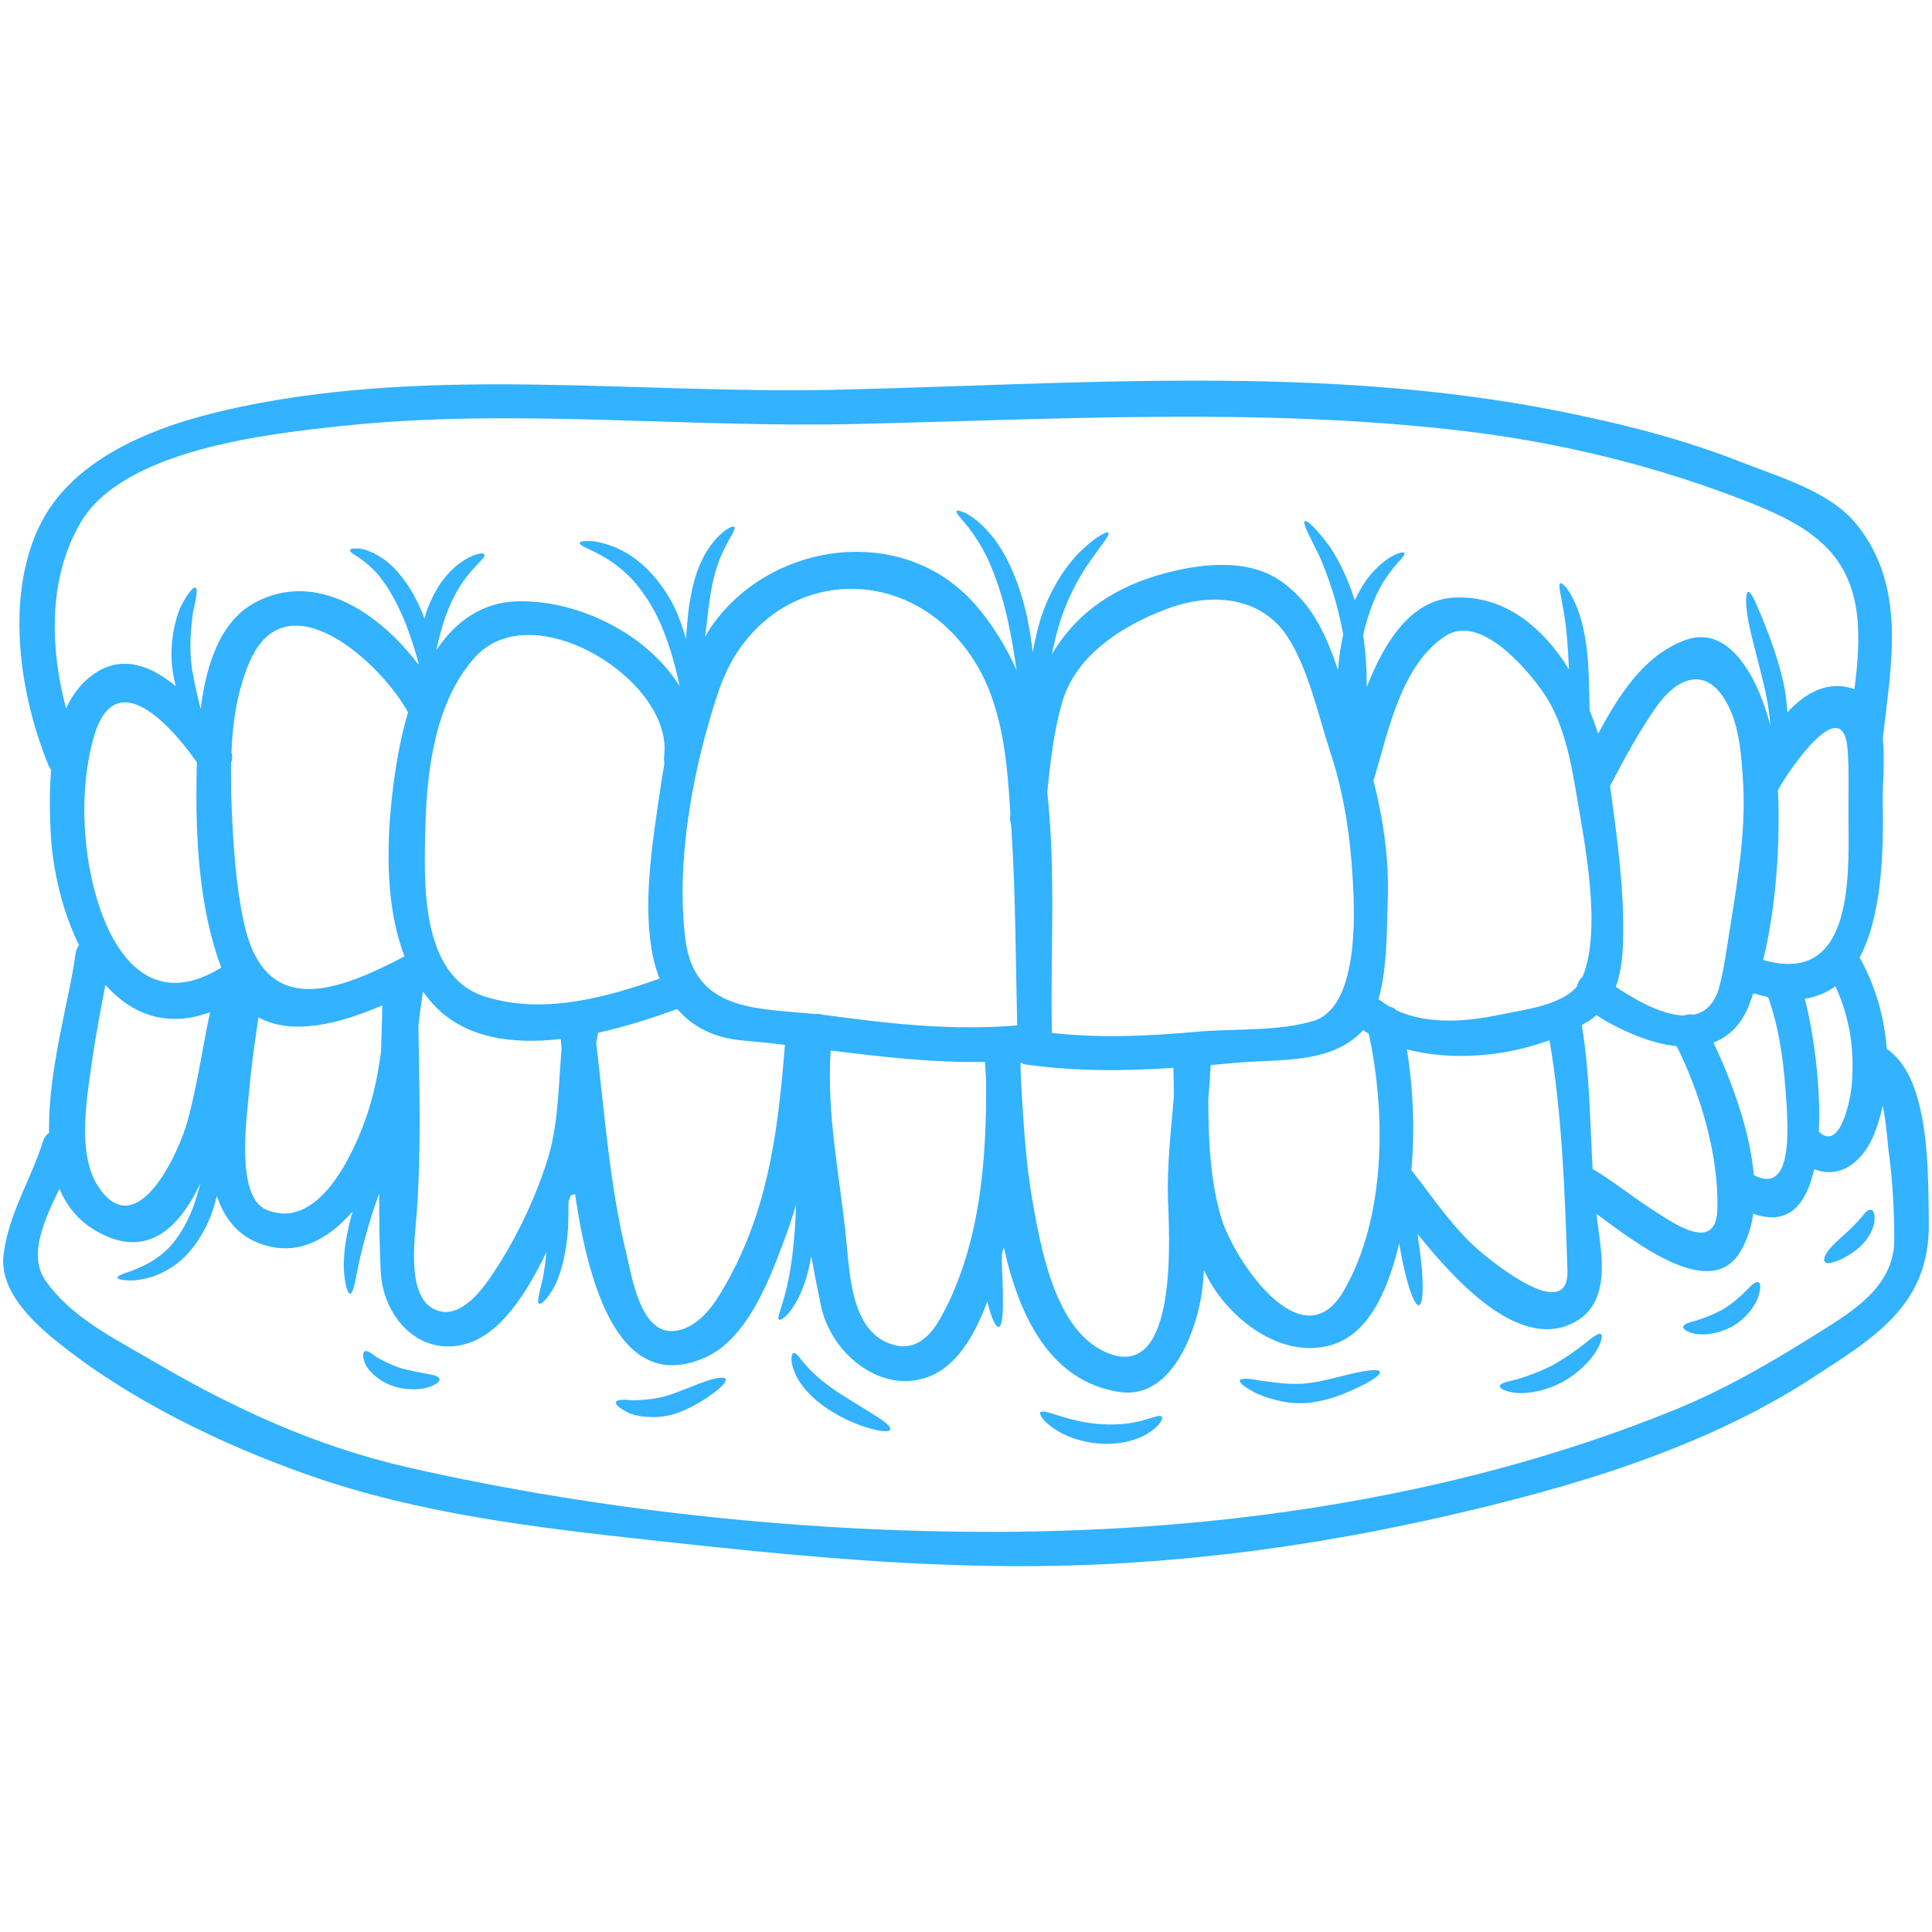
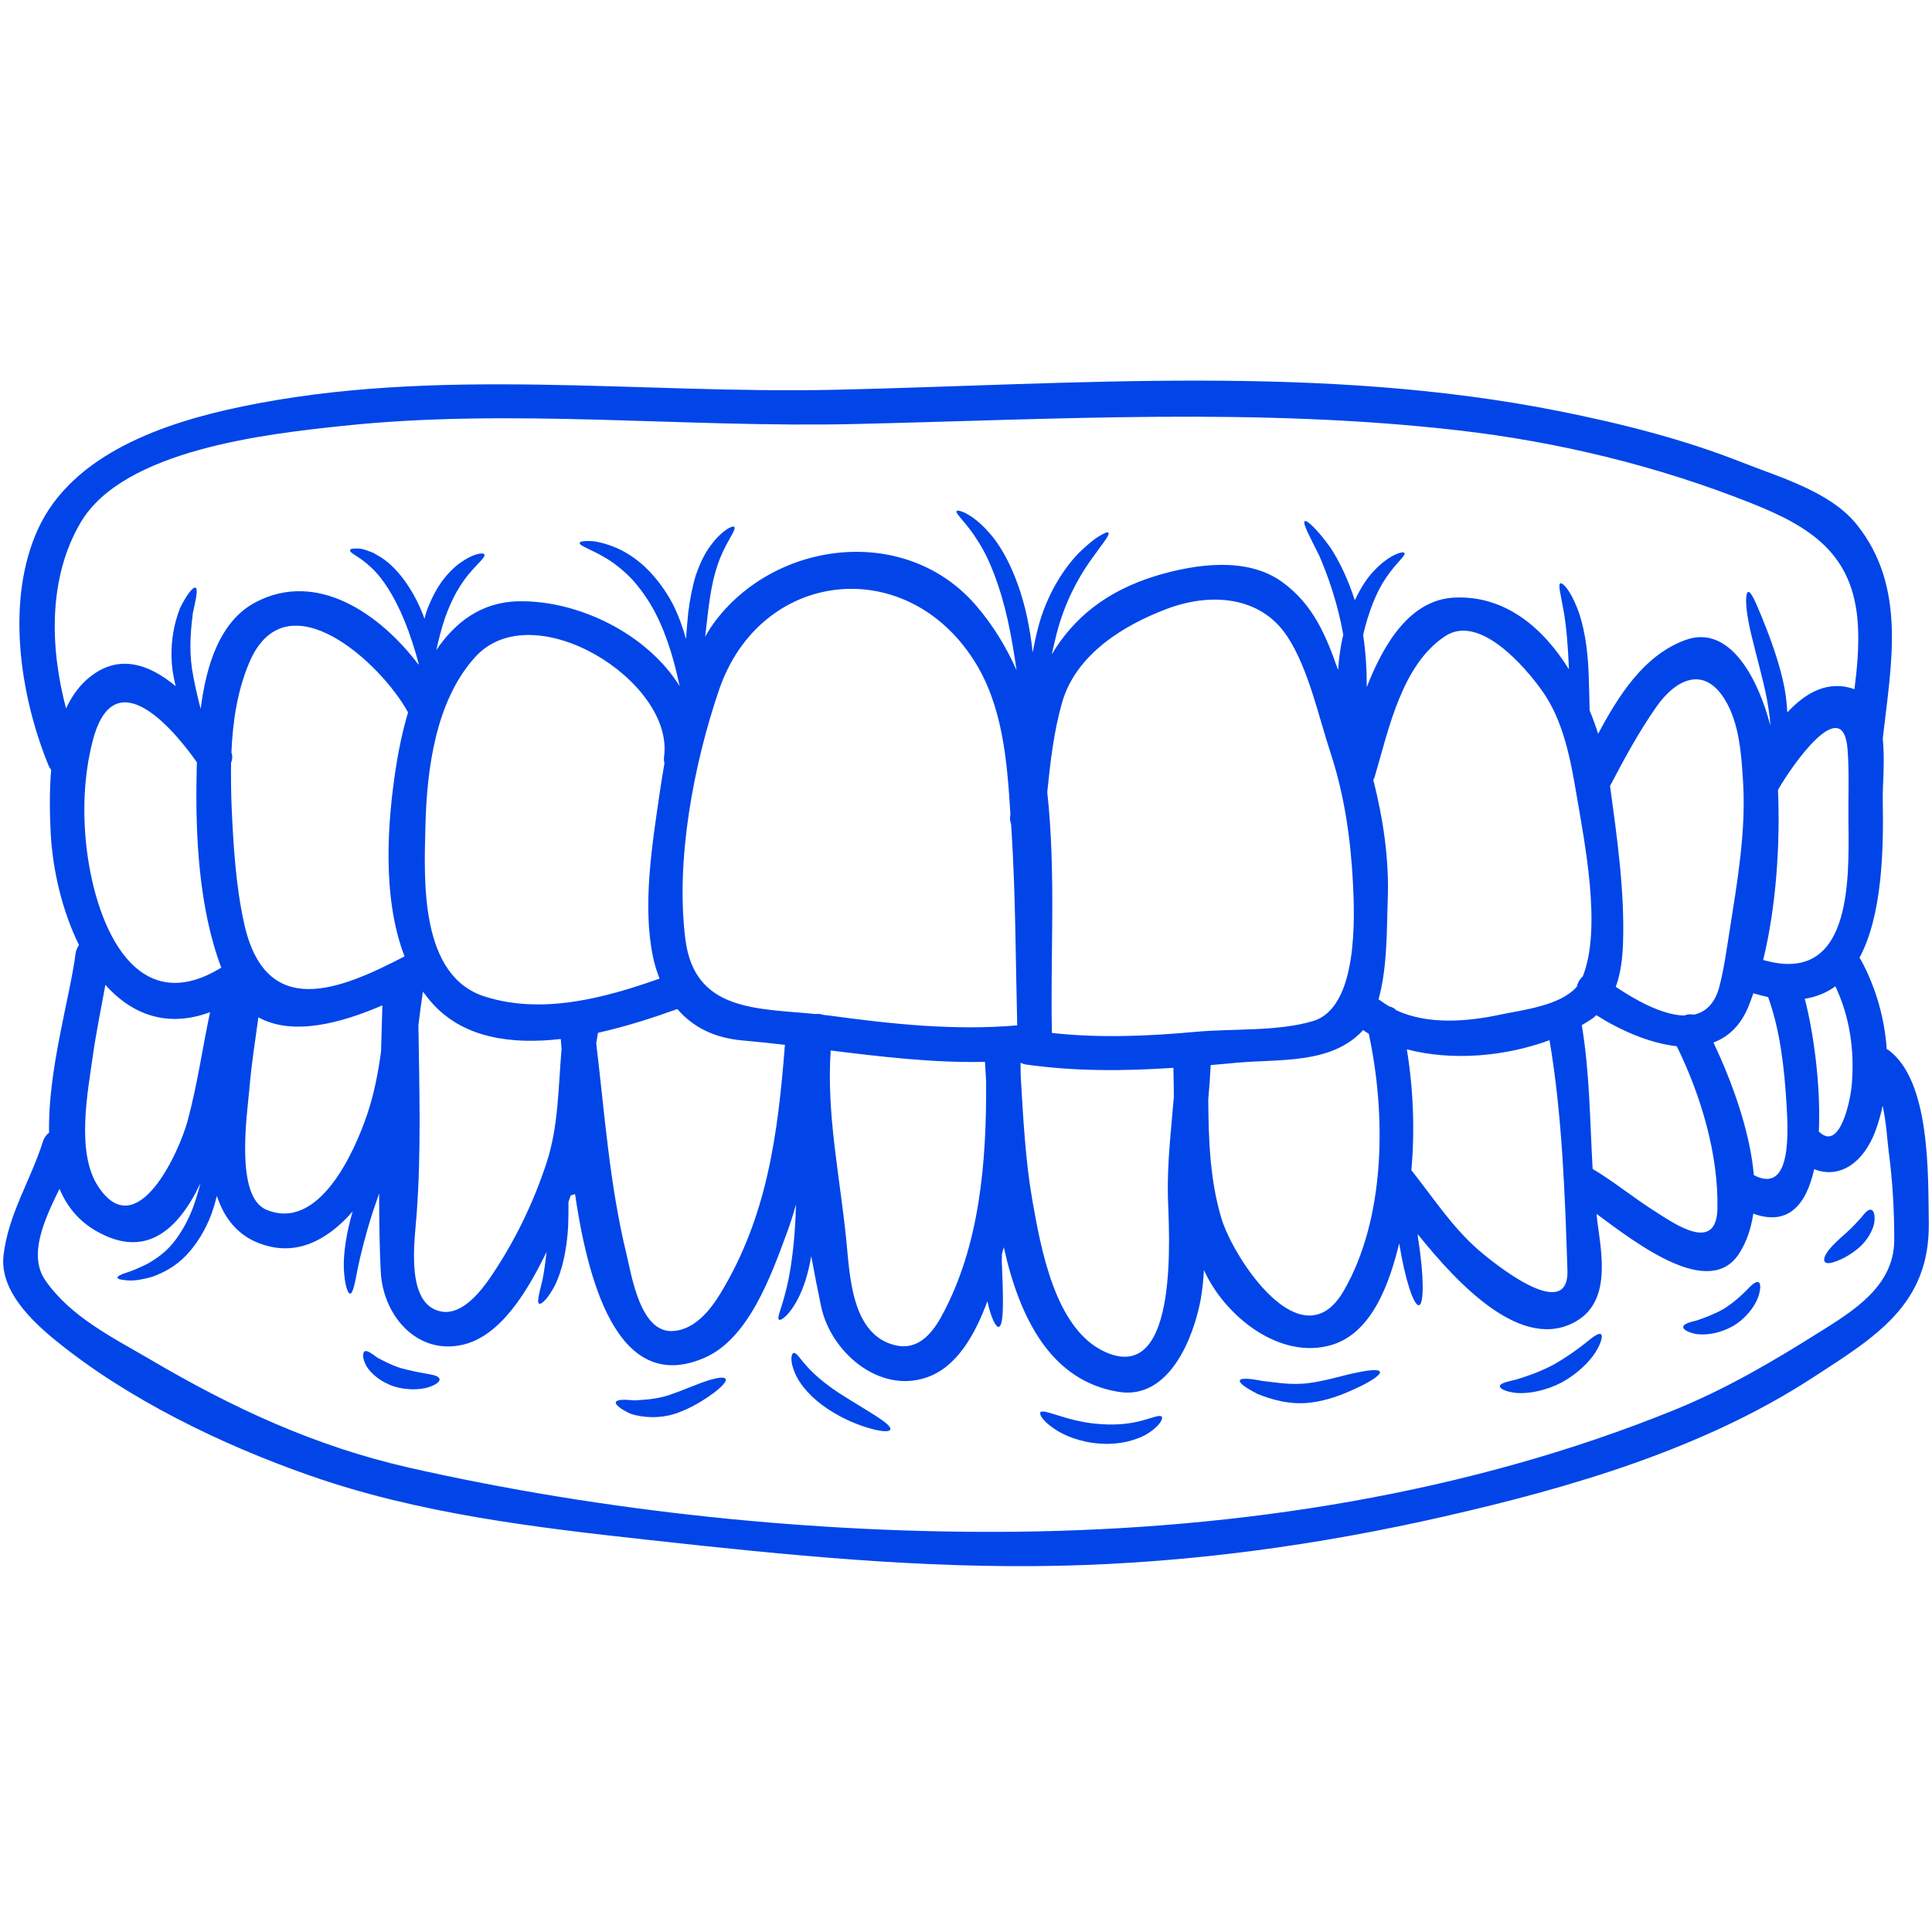
<svg xmlns="http://www.w3.org/2000/svg" width="500" zoomAndPan="magnify" viewBox="0 0 375 375" height="500" preserveAspectRatio="xMidYMid meet" version="1.0">
-   <path fill="#32B2FF" d="M 36.418 217.535 C 38.301 210.59 39.289 203.473 40.773 196.465 C 32.367 199.586 25.516 196.844 20.453 191.164 C 19.613 195.746 18.68 200.305 18.02 204.934 C 17.012 212.078 14.762 223.664 18.996 230.195 C 26.551 241.883 34.824 223.508 36.418 217.535 Z M 38.168 150.184 C 38.168 149.488 38.191 148.723 38.219 147.953 C 32.23 139.508 21.867 128.957 18.02 143.688 C 16.207 150.66 15.988 158.066 16.879 165.211 C 18.812 180.309 26.637 197.879 42.949 187.812 C 38.594 176.285 37.902 162.176 38.168 150.184 Z M 73.961 204.094 C 74.059 200.598 74.145 197.516 74.219 195.137 C 66.25 198.574 56.844 201.156 50.152 197.465 C 49.52 202.059 48.801 206.617 48.414 211.223 C 48 216.133 45.543 232.207 51.672 234.793 C 61.867 239.105 68.742 223.715 71.227 216.438 C 72.637 212.27 73.402 208.188 73.961 204.094 Z M 76.969 148.188 C 77.465 145.125 78.184 141.691 79.207 138.277 C 73.961 128.664 55.578 111.809 48.414 128.531 C 46.09 133.965 45.164 140.008 44.922 146.055 C 45.164 146.746 45.117 147.418 44.848 148.027 C 44.812 150.926 44.848 153.828 44.957 156.629 C 45.297 164.113 45.75 171.812 47.367 179.164 C 51.516 198.098 65.848 192.238 78.523 185.633 C 74.098 174.129 75.18 159.348 76.969 148.188 Z M 109 203.633 C 108.953 202.926 108.906 202.277 108.844 201.668 C 99.402 202.754 90.07 201.559 83.965 194.797 C 83.293 194.055 82.672 193.273 82.09 192.469 C 81.75 194.664 81.48 196.82 81.215 198.977 C 81.383 211.406 81.773 223.422 80.871 235.656 C 80.52 240.629 78.523 253.34 85.738 254.582 C 89.707 255.25 93.27 250.73 95.207 247.902 C 99.84 241.102 103.527 233.523 106.082 225.711 C 108.43 218.57 108.344 211.066 109 203.633 Z M 128.895 146.855 C 130.891 132.184 103.453 115.113 92.223 127.543 C 84.57 136.012 82.867 149.172 82.578 160.164 C 82.309 170.852 81.383 189.496 94.219 193.469 C 105.34 196.93 117.25 193.762 128.02 189.945 C 127.52 188.645 127.07 187.289 126.766 185.816 C 124.637 175.75 126.605 163.77 128.078 153.695 C 128.359 151.867 128.637 150.027 128.969 148.16 C 128.871 147.758 128.844 147.332 128.895 146.855 Z M 152.328 203.082 C 152.328 202.973 152.375 202.887 152.375 202.805 C 149.664 202.484 146.926 202.195 144.211 201.961 C 138.602 201.477 134.43 199.316 131.473 195.855 C 127.031 197.453 121.668 199.219 116.07 200.465 C 115.949 201.133 115.84 201.828 115.73 202.5 C 117.359 216.133 118.32 229.93 121.559 243.25 C 122.617 247.609 124.27 258.895 130.754 258.348 C 134.879 258.016 137.859 254.312 139.855 251.023 C 148.922 236.082 150.988 220.121 152.328 203.082 Z M 182.684 255.605 C 190.215 241.859 191.492 225.555 191.406 210.004 C 191.332 208.641 191.273 207.336 191.176 206.105 C 181.125 206.324 171.195 205.129 161.234 203.898 C 160.406 216.367 163.008 228.188 164.262 240.676 C 164.957 247.453 165.211 259.164 173.863 261.137 C 178.059 262.102 180.809 259.004 182.684 255.605 Z M 197.441 199.023 C 197.125 186.426 197.137 173.801 196.332 161.188 C 196.297 160.785 196.273 160.359 196.246 159.934 C 196.09 159.508 195.992 159.008 196.066 158.434 C 196.09 158.25 196.113 158.094 196.113 157.934 C 195.48 147.648 194.629 136.766 188.91 127.969 C 175.566 107.363 147.531 110.605 139.562 133.914 C 134.637 148.367 131.07 167.051 133.043 182.402 C 134.855 196.367 146.984 195.699 158.277 196.82 C 158.812 196.758 159.371 196.82 159.871 197.004 C 160.223 197.027 160.586 197.062 160.918 197.113 C 173.145 198.77 185.117 200.074 197.441 199.023 Z M 227.844 212.906 C 227.832 211.039 227.809 209.152 227.758 207.262 C 218.219 207.898 208.742 207.98 199.094 206.617 C 198.691 206.543 198.375 206.434 198.086 206.277 C 198.086 207.238 198.109 208.188 198.133 209.152 C 198.621 217.109 199.008 225.102 200.371 232.938 C 202.027 242.223 204.738 258.016 214.523 262.418 C 229.172 269.02 226.836 238.422 226.688 232.355 C 226.531 225.82 227.309 219.398 227.844 212.906 Z M 254.902 198.172 C 263.625 195.516 262.969 178.066 262.59 171.082 C 262.141 162.648 260.914 154.207 258.262 146.137 C 255.926 139.07 253.977 129.762 249.852 123.52 C 244.562 115.527 234.754 115.051 226.457 118.195 C 218 121.387 208.828 127.043 206.152 136.352 C 204.52 142.066 203.875 147.895 203.27 153.754 C 205.008 169.461 203.828 186.109 204.18 200.5 C 213.477 201.512 222.711 201.133 232.043 200.281 C 239.195 199.609 248.004 200.258 254.902 198.172 Z M 260.84 250.512 C 268.98 236.387 269.051 216.34 265.684 200.66 C 265.305 200.438 264.941 200.172 264.562 199.926 C 264.516 199.988 264.453 200.074 264.402 200.145 C 258.234 206.617 248.258 205.52 240.047 206.277 C 238.367 206.434 236.664 206.594 234.996 206.727 C 234.887 208.957 234.73 211.176 234.523 213.406 C 234.57 221.168 234.852 229.074 237.066 236.449 C 239.402 244.246 252.723 264.574 260.84 250.512 Z M 287.035 242.676 C 289.211 244.562 304.578 257.297 304.238 246.539 C 303.762 231.953 303.227 216.391 300.758 201.902 C 292.191 205.07 281.816 205.984 273.066 203.668 C 274.32 211.418 274.648 219.328 273.941 227.176 C 274.004 227.234 274.078 227.285 274.137 227.371 C 278.285 232.633 281.926 238.238 287.035 242.676 Z M 307.207 189.543 C 310.941 180.246 307.582 163.602 305.988 154.18 C 304.844 147.355 303.434 139.852 299.336 134.098 C 296.148 129.602 287.215 119.051 280.512 123.473 C 272.094 129.016 269.539 141.555 266.875 150.609 C 266.789 150.902 266.691 151.148 266.559 151.379 C 268.492 159.031 269.672 166.855 269.355 174.789 C 269.16 179.676 269.344 187.789 267.566 193.969 C 267.703 194.055 267.836 194.125 267.969 194.234 C 268.516 194.637 269.078 195.004 269.66 195.355 C 270.172 195.453 270.672 195.699 271.047 196.102 C 277.215 198.977 284.988 198.281 291.363 196.906 C 295.586 196.016 302.898 195.199 306.051 191.52 C 306.234 190.75 306.633 190.031 307.207 189.543 Z M 333.352 234.582 C 333.559 224.02 330.141 212.59 325.457 203.07 C 320.004 202.484 314.176 199.805 309.848 197.039 C 309.555 197.293 309.312 197.562 308.969 197.77 C 308.348 198.184 307.691 198.598 307.023 198.977 C 308.57 208.25 308.594 217.574 309.129 226.883 C 313.254 229.355 317 232.426 321.062 235.012 C 325.164 237.641 333.168 243.273 333.352 234.582 Z M 335.688 180.832 C 337.16 171.438 338.875 161.734 338.352 152.184 C 338.035 146.855 337.684 140.41 334.738 135.695 C 330.59 129.043 325.102 132.016 321.465 137.242 C 318.059 142.117 315.273 147.285 312.512 152.547 L 312.512 152.559 C 313.859 162.469 315.371 173.07 315.027 183.074 C 314.934 185.902 314.602 188.863 313.617 191.543 C 317.184 193.945 322.523 197.027 326.891 197.113 C 327.5 196.867 328.145 196.797 328.777 196.953 C 331.062 196.441 332.879 194.82 333.754 191.41 C 334.652 187.926 335.117 184.379 335.688 180.832 Z M 340.422 228.09 C 347.926 232.023 347.051 219.242 346.746 214.051 C 346.332 207.262 345.531 200.012 343.195 193.543 C 342.281 193.336 341.309 193.09 340.324 192.797 C 340.031 193.652 339.715 194.504 339.387 195.332 C 337.852 199.086 335.457 201.266 332.586 202.352 C 335.98 209.555 339.629 219.191 340.422 228.09 Z M 342.234 186.328 C 359.254 191.273 358.938 171.438 358.781 159.398 C 358.719 154.84 358.961 150.137 358.621 145.578 C 357.82 134.172 347.719 148.699 345.105 153.328 C 345.555 163.867 344.766 175.934 342.234 186.328 Z M 359.438 210.406 C 359.973 203.789 359.047 197.406 356.25 191.445 C 354.57 192.664 352.625 193.492 350.301 193.859 C 351.918 199.965 353.461 210.566 353.035 219.668 C 353.086 219.719 353.16 219.73 353.195 219.777 C 357.188 223.445 359.219 213.418 359.438 210.406 Z M 359.949 133.77 C 360.484 129.543 360.871 125.289 360.605 121.121 C 359.73 107.52 351.539 102.27 339.789 97.613 C 321.625 90.41 302.535 85.781 283.141 83.539 C 244.219 79.066 205.152 81.395 166.125 82.297 C 132.996 83.09 99.402 79.152 66.406 82.676 C 51.965 84.211 23.922 87.242 15.625 101.465 C 9.395 112.078 9.637 125.52 12.824 137.512 C 13.785 135.426 15.051 133.562 16.684 132.051 C 22.633 126.641 28.789 128.773 34.105 133.184 C 33.887 132.281 33.68 131.355 33.535 130.395 C 32.828 125.594 33.727 121.121 34.922 118.086 C 36.258 115.344 37.477 113.883 37.938 114.066 C 38.461 114.262 38.082 116.148 37.426 119.023 C 37.098 121.766 36.648 125.57 37.27 129.883 C 37.742 132.684 38.352 135.316 38.949 137.609 C 40.004 129.199 42.656 120.57 49.57 116.918 C 61.492 110.605 73.781 119.133 81.238 129.016 C 81.238 128.934 81.238 128.82 81.238 128.711 C 80.559 126.191 79.668 123.312 78.453 120.352 C 76.59 115.832 74.277 112.152 71.992 110.105 C 69.922 108.082 67.734 107.324 67.953 106.766 C 68.023 106.508 68.586 106.426 69.547 106.473 C 70.02 106.473 70.605 106.605 71.324 106.875 C 71.676 107.008 72.078 107.168 72.492 107.324 C 72.82 107.52 73.195 107.754 73.609 107.973 C 76.809 109.836 79.938 113.969 81.945 118.914 C 82.102 119.316 82.262 119.695 82.395 120.109 C 82.527 119.633 82.625 119.184 82.781 118.707 C 83.539 116.574 84.547 114.602 85.691 112.957 C 86.883 111.348 88.16 110.043 89.414 109.191 C 91.906 107.41 93.832 107.191 94.012 107.617 C 94.27 108.129 92.895 109.191 91.215 111.164 C 90.363 112.129 89.488 113.406 88.637 114.871 C 87.797 116.355 87.043 118.062 86.371 119.949 C 85.629 122.145 85.117 124.266 84.68 126.191 C 88.32 120.805 93.406 116.867 100.57 116.711 C 112.273 116.465 125.621 123.047 131.922 133.184 C 131.875 133 131.852 132.844 131.801 132.66 C 131 128.957 129.723 123.875 127.168 118.891 C 125.863 116.418 124.332 114.285 122.75 112.516 C 121.109 110.785 119.43 109.457 117.883 108.496 C 114.902 106.645 112.312 105.926 112.52 105.363 C 112.59 105.098 113.211 104.988 114.344 105.012 C 115.391 104.988 117.117 105.352 119.074 106.109 C 120.996 106.852 123.176 108.156 125.195 110.043 C 127.191 111.934 129.051 114.355 130.535 117.137 C 131.715 119.477 132.543 121.816 133.152 124.031 C 133.262 122.414 133.406 120.754 133.578 118.988 C 133.895 116.355 134.395 113.809 135.098 111.543 C 135.891 109.277 136.828 107.324 137.957 105.863 C 140.125 102.891 142.242 101.926 142.508 102.27 C 142.934 102.719 141.582 104.34 140.246 107.23 C 139.562 108.656 138.98 110.445 138.469 112.492 C 137.996 114.551 137.641 116.891 137.352 119.414 C 137.191 120.828 137.035 122.242 136.875 123.582 C 137.227 122.996 137.555 122.414 137.91 121.852 C 149.273 105.098 175.297 101.305 189.312 117.367 C 192.684 121.23 195.273 125.52 197.316 130.078 C 196.879 127.02 196.332 123.656 195.555 120.145 C 194.117 113.797 192.027 108.336 189.715 104.875 C 187.609 101.441 185.297 99.637 185.699 99.188 C 185.93 98.855 188.668 99.637 191.867 103.258 C 195.031 106.691 197.746 112.629 199.254 119.316 C 199.812 121.84 200.191 124.301 200.445 126.617 C 200.727 125.07 201.066 123.496 201.492 121.852 C 203.109 115.527 206.48 110.289 209.449 107.277 C 211.031 105.766 212.32 104.668 213.328 104.086 C 214.328 103.465 214.949 103.207 215.129 103.391 C 215.555 103.77 213.754 105.816 211.516 109.008 C 209.23 112.262 206.648 117 205.129 122.852 C 204.766 124.266 204.461 125.652 204.145 127.02 C 208.27 120.109 214.594 114.688 224.68 111.676 C 232.113 109.484 242.02 108.02 248.844 112.945 C 254.938 117.344 257.41 123.449 259.719 130.055 C 259.828 128.422 260.035 126.727 260.352 124.961 C 260.461 124.375 260.598 123.789 260.73 123.203 C 259.621 116.953 257.699 111.59 256.059 107.84 C 254.113 103.926 252.762 101.465 253.262 101.148 C 253.66 100.891 255.707 102.746 258.309 106.398 C 259.988 108.984 261.668 112.469 262.969 116.516 C 264.113 114.102 265.414 112.043 266.875 110.605 C 269.781 107.547 272.457 106.926 272.594 107.324 C 272.91 107.863 270.949 109.25 268.953 112.262 C 267.215 114.809 265.645 118.672 264.586 123.23 C 265.121 126.848 265.305 130.285 265.281 133.379 C 268.688 124.668 273.82 116.391 282.301 115.992 C 292.082 115.539 299.469 121.766 304.531 129.918 C 304.348 125.434 304.031 121.5 303.496 118.598 C 302.984 115.539 302.352 113.406 302.875 113.223 C 303.324 113.055 304.75 114.539 306.074 117.879 C 307.402 121.098 308.215 125.898 308.363 131.004 C 308.461 133.465 308.496 135.781 308.543 137.902 C 309.176 139.398 309.711 140.91 310.199 142.434 C 314.227 134.891 319.082 127.227 327.023 124.266 C 336.039 120.891 341.492 132.527 343.621 140.836 C 343.57 140.324 343.559 139.852 343.512 139.34 C 343.266 137.293 342.891 135.062 342.32 132.734 C 341.199 128.004 339.922 123.68 339.336 120.402 C 338.73 117.098 338.828 115.027 339.336 114.895 C 339.848 114.785 340.699 116.684 341.918 119.66 C 343.133 122.668 344.812 126.859 346.016 131.855 C 346.539 134.051 346.809 136.23 346.918 138.277 C 350.48 134.441 354.836 131.941 359.949 133.77 Z M 367.672 240.762 C 367.684 235.012 367.355 229.184 366.59 223.484 C 366.371 221.801 366.141 217.891 365.422 214.609 C 365.07 216.281 364.621 217.914 364.012 219.535 C 361.762 225.578 357.172 228.918 352.125 226.941 C 350.617 233.781 347.125 238.043 340.312 235.57 C 339.898 238.336 339.07 240.922 337.66 243.164 C 331.965 252.312 318.035 241.664 309.895 235.621 C 309.957 236.219 310.004 236.824 310.09 237.461 C 310.941 243.688 312.582 252.559 305.988 256.422 C 295.562 262.551 283.203 249.547 275.172 239.543 C 275.195 239.836 275.234 240.152 275.258 240.445 C 276.375 247.391 276.449 253.18 275.414 253.34 C 274.395 253.496 272.676 248.148 271.582 241.324 C 269.723 249.047 266.34 258.602 258.625 261.004 C 248.465 264.148 237.688 255.434 233.684 246.516 C 233.586 248.438 233.379 250.352 233.051 252.242 C 231.664 259.676 226.945 271.715 217.176 270.168 C 204.07 268.094 197.926 255.996 194.836 242.09 C 194.727 242.543 194.605 242.98 194.473 243.43 C 194.473 243.855 194.473 244.285 194.445 244.734 C 194.727 251.496 194.945 257.457 193.828 257.543 C 193.254 257.617 192.344 255.703 191.648 252.582 C 189.289 258.957 185.723 265.477 179.664 267.426 C 170.48 270.434 161.207 262.344 159.371 253.547 C 158.703 250.375 158.07 247.125 157.461 243.82 C 156.902 247.074 156.012 249.949 154.895 252.059 C 153.301 255.203 151.586 256.422 151.207 256.152 C 150.746 255.836 151.684 253.973 152.398 251.07 C 153.227 248.133 153.883 243.906 154.238 239.164 C 154.371 237.277 154.469 235.484 154.504 233.781 C 153.969 235.703 153.359 237.617 152.645 239.543 C 149.688 247.5 145.379 259.723 136.852 263.5 C 120.863 270.543 114.488 251.363 111.617 231.77 C 111.352 231.867 111.082 231.926 110.84 232.023 C 110.816 232.023 110.789 232.023 110.766 232.051 C 110.633 232.453 110.473 232.879 110.34 233.305 C 110.34 234.793 110.34 236.34 110.281 237.996 C 110.035 242.445 109.148 246.539 107.762 249.391 C 106.422 251.996 105.098 253.254 104.672 253.047 C 104.137 252.852 104.672 251.023 105.316 248.328 C 105.609 246.891 105.852 245.074 106.082 243.004 C 102.492 250.402 97.285 259.273 89.863 261.004 C 80.934 263.086 74.305 255.312 73.902 246.805 C 73.672 242.516 73.609 237.227 73.586 231.648 C 73.184 232.828 72.758 234.086 72.309 235.375 C 70.957 239.617 69.996 243.504 69.414 246.281 C 68.875 249.184 68.488 251.098 67.953 251.098 C 67.465 251.07 66.883 249.254 66.734 246.195 C 66.648 243.211 67.234 239.277 68.449 235.145 C 64.254 239.934 58.719 243.555 52.098 241.883 C 46.734 240.555 43.691 236.949 42.098 232.133 C 41.781 233.328 41.441 234.535 40.992 235.777 C 39.836 238.801 38.145 241.566 36.113 243.688 C 34.082 245.82 31.672 247.051 29.652 247.793 C 27.512 248.426 25.723 248.645 24.652 248.512 C 23.496 248.426 22.852 248.27 22.801 248.012 C 22.754 247.746 23.336 247.414 24.445 247.051 C 25.59 246.723 26.977 246.113 28.594 245.32 C 30.199 244.406 32.023 243.188 33.547 241.324 C 35.066 239.457 36.418 237.117 37.449 234.426 C 38.035 232.805 38.508 231.207 38.91 229.66 C 34.578 238.801 28.203 244.492 18.57 238.875 C 15.188 236.922 12.961 234.086 11.547 230.746 C 8.566 236.824 5.43 243.664 8.812 248.535 C 13.738 255.605 21.793 259.566 29.043 263.805 C 45.078 273.262 61.113 280.707 79.363 284.863 C 117.203 293.441 158.605 297.73 197.414 297.305 C 240.496 296.805 284.844 289.98 324.945 273.688 C 334.996 269.605 343.887 264.391 353.035 258.641 C 359.703 254.473 367.602 249.684 367.672 240.762 Z M 374.379 237.277 C 374.621 253.227 364.035 259.492 351.734 267.473 C 330.566 281.219 304.957 288.727 280.523 294.297 C 255.996 299.914 230.898 303.348 205.715 303.91 C 179.07 304.496 152.777 301.863 126.34 298.949 C 104.027 296.5 81.164 293.82 59.887 286.312 C 42.949 280.367 24.785 271.582 10.758 260.148 C 6.121 256.371 -0.094 250.438 0.684 243.688 C 1.609 235.645 5.941 229.148 8.336 221.559 C 8.578 220.789 9.02 220.23 9.527 219.852 C 9.262 207.848 13.543 193.738 14.664 185.121 C 14.762 184.438 15.004 183.902 15.332 183.426 C 12.109 176.895 10.246 169.035 9.844 161.773 C 9.664 158.18 9.555 153.828 9.93 149.441 C 9.746 149.223 9.602 148.953 9.457 148.66 C 3.859 135.062 1.023 116.418 7.438 102.562 C 14.188 88.023 32.023 82.027 46.684 78.969 C 84.68 71 123.98 76.543 162.473 75.645 C 208.961 74.57 256.531 70.633 302.535 79.785 C 314.629 82.188 326.672 85.223 338.145 89.754 C 345.469 92.652 355.262 95.422 360.375 101.793 C 370.156 113.969 367.066 128.934 365.445 143.336 C 365.898 147.734 365.375 152.547 365.445 155.461 C 365.629 165.195 365.289 177.797 360.922 185.902 C 361.055 186.082 361.188 186.289 361.297 186.484 C 364.121 191.762 365.801 197.648 366.215 203.633 C 366.324 203.691 366.434 203.742 366.543 203.801 C 374.777 209.871 374.219 228.246 374.379 237.277 " fill-opacity="1" fill-rule="nonzero" />
-   <path fill="#32B2FF" d="M 363.16 234.805 C 363.66 234.875 363.988 235.777 363.805 237.277 C 363.562 238.738 362.527 240.652 360.945 242.066 C 359.352 243.457 357.781 244.285 356.613 244.734 C 355.422 245.211 354.496 245.344 354.191 244.918 C 353.875 244.516 354.168 243.664 354.973 242.602 C 355.824 241.543 357.102 240.398 358.402 239.25 C 359.68 238.105 360.582 237.082 361.336 236.242 C 361.992 235.375 362.625 234.719 363.16 234.805 " fill-opacity="1" fill-rule="nonzero" />
-   <path fill="#32B2FF" d="M 341.297 248.855 C 341.758 249.012 341.832 250.168 341.199 251.949 C 340.504 253.656 338.938 255.836 336.465 257.336 C 333.961 258.773 331.332 259.188 329.387 258.957 C 327.633 258.664 326.707 258.055 326.707 257.566 C 326.707 257.008 327.84 256.664 329.387 256.285 C 330.723 255.812 332.609 255.164 334.52 254.082 C 336.383 252.938 337.84 251.594 338.938 250.512 C 339.969 249.414 340.773 248.672 341.297 248.855 " fill-opacity="1" fill-rule="nonzero" />
-   <path fill="#32B2FF" d="M 310.723 258.957 C 311.148 259.199 310.855 260.613 309.652 262.527 C 308.434 264.414 306.172 266.645 303.141 268.328 C 300.062 269.922 296.902 270.52 294.527 270.387 C 292.328 270.191 291.121 269.559 291.121 269.07 C 291.098 268.508 292.484 268.191 294.457 267.719 C 296.23 267.18 298.75 266.328 301.367 264.977 C 303.922 263.539 306.098 261.988 307.668 260.734 C 309.188 259.492 310.273 258.664 310.723 258.957 " fill-opacity="1" fill-rule="nonzero" />
-   <path fill="#32B2FF" d="M 267.836 266.254 C 268.02 266.754 266.691 267.742 264.402 268.91 C 262.082 270.008 258.844 271.629 254.598 272.215 C 250.34 272.801 246.555 271.555 244.109 270.57 C 241.801 269.398 240.473 268.438 240.656 267.949 C 240.812 267.449 242.445 267.523 244.988 268.035 C 247.406 268.277 250.609 268.938 254.137 268.438 C 257.652 267.984 260.996 266.84 263.504 266.391 C 266.023 265.852 267.652 265.77 267.836 266.254 " fill-opacity="1" fill-rule="nonzero" />
-   <path fill="#32B2FF" d="M 225.496 274.98 C 225.824 275.309 225.094 276.773 222.941 278.137 C 221.883 278.867 220.473 279.379 218.852 279.805 C 217.234 280.16 215.422 280.344 213.535 280.207 C 209.777 279.965 206.516 278.66 204.52 277.246 C 202.418 275.809 201.676 274.531 201.941 274.113 C 202.637 273.312 207.309 276.078 213.793 276.43 C 216.992 276.66 219.812 276.273 221.832 275.688 C 223.828 275.152 225.133 274.555 225.496 274.98 " fill-opacity="1" fill-rule="nonzero" />
-   <path fill="#32B2FF" d="M 162.801 270.352 C 168.227 273.848 173.254 276.43 172.789 277.492 C 172.609 277.965 171.125 277.895 168.922 277.27 C 166.707 276.66 163.727 275.492 160.723 273.52 C 157.691 271.531 155.332 268.938 154.348 266.621 C 153.277 264.219 153.578 262.77 154.004 262.625 C 154.527 262.391 155.309 263.781 156.621 265.207 C 157.961 266.73 160.09 268.57 162.801 270.352 " fill-opacity="1" fill-rule="nonzero" />
-   <path fill="#32B2FF" d="M 140.855 267.668 C 141.074 268.121 140.148 269.133 138.52 270.375 C 136.828 271.605 134.43 273.227 131.207 274.348 C 127.922 275.441 124.562 275.141 122.348 274.395 C 120.438 273.492 119.379 272.641 119.539 272.164 C 119.672 271.652 121.047 271.605 123.09 271.812 C 124.902 271.691 127.301 271.652 130.039 270.727 C 132.727 269.801 135.281 268.645 137.254 268.012 C 139.262 267.363 140.598 267.207 140.855 267.668 " fill-opacity="1" fill-rule="nonzero" />
-   <path fill="#32B2FF" d="M 85.312 267.668 C 85.449 268.145 84.598 268.84 83.004 269.312 C 81.41 269.766 79.059 269.852 76.543 269.133 C 74.086 268.328 72.102 266.777 71.09 265.109 C 70.336 263.648 70.359 262.625 70.738 262.332 C 71.188 261.988 72.078 262.66 73.219 263.5 C 74.254 264.062 75.789 264.891 77.66 265.512 C 79.594 266.059 81.434 266.391 82.844 266.645 C 84.219 266.863 85.203 267.133 85.312 267.668 " fill-opacity="1" fill-rule="nonzero" />
+   <path fill="#0145E8" d="M 36.418 217.535 C 38.301 210.59 39.289 203.473 40.773 196.465 C 32.367 199.586 25.516 196.844 20.453 191.164 C 19.613 195.746 18.68 200.305 18.02 204.934 C 17.012 212.078 14.762 223.664 18.996 230.195 C 26.551 241.883 34.824 223.508 36.418 217.535 Z M 38.168 150.184 C 38.168 149.488 38.191 148.723 38.219 147.953 C 32.23 139.508 21.867 128.957 18.02 143.688 C 16.207 150.66 15.988 158.066 16.879 165.211 C 18.812 180.309 26.637 197.879 42.949 187.812 C 38.594 176.285 37.902 162.176 38.168 150.184 Z M 73.961 204.094 C 74.059 200.598 74.145 197.516 74.219 195.137 C 66.25 198.574 56.844 201.156 50.152 197.465 C 49.52 202.059 48.801 206.617 48.414 211.223 C 48 216.133 45.543 232.207 51.672 234.793 C 61.867 239.105 68.742 223.715 71.227 216.438 C 72.637 212.27 73.402 208.188 73.961 204.094 Z M 76.969 148.188 C 77.465 145.125 78.184 141.691 79.207 138.277 C 73.961 128.664 55.578 111.809 48.414 128.531 C 46.09 133.965 45.164 140.008 44.922 146.055 C 45.164 146.746 45.117 147.418 44.848 148.027 C 44.812 150.926 44.848 153.828 44.957 156.629 C 45.297 164.113 45.75 171.812 47.367 179.164 C 51.516 198.098 65.848 192.238 78.523 185.633 C 74.098 174.129 75.18 159.348 76.969 148.188 Z M 109 203.633 C 108.953 202.926 108.906 202.277 108.844 201.668 C 99.402 202.754 90.07 201.559 83.965 194.797 C 83.293 194.055 82.672 193.273 82.09 192.469 C 81.75 194.664 81.48 196.82 81.215 198.977 C 81.383 211.406 81.773 223.422 80.871 235.656 C 80.52 240.629 78.523 253.34 85.738 254.582 C 89.707 255.25 93.27 250.73 95.207 247.902 C 99.84 241.102 103.527 233.523 106.082 225.711 C 108.43 218.57 108.344 211.066 109 203.633 Z M 128.895 146.855 C 130.891 132.184 103.453 115.113 92.223 127.543 C 84.57 136.012 82.867 149.172 82.578 160.164 C 82.309 170.852 81.383 189.496 94.219 193.469 C 105.34 196.93 117.25 193.762 128.02 189.945 C 127.52 188.645 127.07 187.289 126.766 185.816 C 124.637 175.75 126.605 163.77 128.078 153.695 C 128.359 151.867 128.637 150.027 128.969 148.16 C 128.871 147.758 128.844 147.332 128.895 146.855 Z M 152.328 203.082 C 152.328 202.973 152.375 202.887 152.375 202.805 C 149.664 202.484 146.926 202.195 144.211 201.961 C 138.602 201.477 134.43 199.316 131.473 195.855 C 127.031 197.453 121.668 199.219 116.07 200.465 C 115.949 201.133 115.84 201.828 115.73 202.5 C 117.359 216.133 118.32 229.93 121.559 243.25 C 122.617 247.609 124.27 258.895 130.754 258.348 C 134.879 258.016 137.859 254.312 139.855 251.023 C 148.922 236.082 150.988 220.121 152.328 203.082 Z M 182.684 255.605 C 190.215 241.859 191.492 225.555 191.406 210.004 C 191.332 208.641 191.273 207.336 191.176 206.105 C 181.125 206.324 171.195 205.129 161.234 203.898 C 160.406 216.367 163.008 228.188 164.262 240.676 C 164.957 247.453 165.211 259.164 173.863 261.137 C 178.059 262.102 180.809 259.004 182.684 255.605 Z M 197.441 199.023 C 197.125 186.426 197.137 173.801 196.332 161.188 C 196.297 160.785 196.273 160.359 196.246 159.934 C 196.09 159.508 195.992 159.008 196.066 158.434 C 196.09 158.25 196.113 158.094 196.113 157.934 C 195.48 147.648 194.629 136.766 188.91 127.969 C 175.566 107.363 147.531 110.605 139.562 133.914 C 134.637 148.367 131.07 167.051 133.043 182.402 C 134.855 196.367 146.984 195.699 158.277 196.82 C 158.812 196.758 159.371 196.82 159.871 197.004 C 160.223 197.027 160.586 197.062 160.918 197.113 C 173.145 198.77 185.117 200.074 197.441 199.023 Z M 227.844 212.906 C 227.832 211.039 227.809 209.152 227.758 207.262 C 218.219 207.898 208.742 207.98 199.094 206.617 C 198.691 206.543 198.375 206.434 198.086 206.277 C 198.086 207.238 198.109 208.188 198.133 209.152 C 198.621 217.109 199.008 225.102 200.371 232.938 C 202.027 242.223 204.738 258.016 214.523 262.418 C 229.172 269.02 226.836 238.422 226.688 232.355 C 226.531 225.82 227.309 219.398 227.844 212.906 Z M 254.902 198.172 C 263.625 195.516 262.969 178.066 262.59 171.082 C 262.141 162.648 260.914 154.207 258.262 146.137 C 255.926 139.07 253.977 129.762 249.852 123.52 C 244.562 115.527 234.754 115.051 226.457 118.195 C 218 121.387 208.828 127.043 206.152 136.352 C 204.52 142.066 203.875 147.895 203.27 153.754 C 205.008 169.461 203.828 186.109 204.18 200.5 C 213.477 201.512 222.711 201.133 232.043 200.281 C 239.195 199.609 248.004 200.258 254.902 198.172 Z M 260.84 250.512 C 268.98 236.387 269.051 216.34 265.684 200.66 C 265.305 200.438 264.941 200.172 264.562 199.926 C 264.516 199.988 264.453 200.074 264.402 200.145 C 258.234 206.617 248.258 205.52 240.047 206.277 C 238.367 206.434 236.664 206.594 234.996 206.727 C 234.887 208.957 234.73 211.176 234.523 213.406 C 234.57 221.168 234.852 229.074 237.066 236.449 C 239.402 244.246 252.723 264.574 260.84 250.512 Z M 287.035 242.676 C 289.211 244.562 304.578 257.297 304.238 246.539 C 303.762 231.953 303.227 216.391 300.758 201.902 C 292.191 205.07 281.816 205.984 273.066 203.668 C 274.32 211.418 274.648 219.328 273.941 227.176 C 274.004 227.234 274.078 227.285 274.137 227.371 C 278.285 232.633 281.926 238.238 287.035 242.676 Z M 307.207 189.543 C 310.941 180.246 307.582 163.602 305.988 154.18 C 304.844 147.355 303.434 139.852 299.336 134.098 C 296.148 129.602 287.215 119.051 280.512 123.473 C 272.094 129.016 269.539 141.555 266.875 150.609 C 266.789 150.902 266.691 151.148 266.559 151.379 C 268.492 159.031 269.672 166.855 269.355 174.789 C 269.16 179.676 269.344 187.789 267.566 193.969 C 267.703 194.055 267.836 194.125 267.969 194.234 C 268.516 194.637 269.078 195.004 269.66 195.355 C 270.172 195.453 270.672 195.699 271.047 196.102 C 277.215 198.977 284.988 198.281 291.363 196.906 C 295.586 196.016 302.898 195.199 306.051 191.52 C 306.234 190.75 306.633 190.031 307.207 189.543 Z M 333.352 234.582 C 333.559 224.02 330.141 212.59 325.457 203.07 C 320.004 202.484 314.176 199.805 309.848 197.039 C 309.555 197.293 309.312 197.562 308.969 197.77 C 308.348 198.184 307.691 198.598 307.023 198.977 C 308.57 208.25 308.594 217.574 309.129 226.883 C 313.254 229.355 317 232.426 321.062 235.012 C 325.164 237.641 333.168 243.273 333.352 234.582 Z M 335.688 180.832 C 337.16 171.438 338.875 161.734 338.352 152.184 C 338.035 146.855 337.684 140.41 334.738 135.695 C 330.59 129.043 325.102 132.016 321.465 137.242 C 318.059 142.117 315.273 147.285 312.512 152.547 L 312.512 152.559 C 313.859 162.469 315.371 173.07 315.027 183.074 C 314.934 185.902 314.602 188.863 313.617 191.543 C 317.184 193.945 322.523 197.027 326.891 197.113 C 327.5 196.867 328.145 196.797 328.777 196.953 C 331.062 196.441 332.879 194.82 333.754 191.41 C 334.652 187.926 335.117 184.379 335.688 180.832 Z M 340.422 228.09 C 347.926 232.023 347.051 219.242 346.746 214.051 C 346.332 207.262 345.531 200.012 343.195 193.543 C 342.281 193.336 341.309 193.09 340.324 192.797 C 340.031 193.652 339.715 194.504 339.387 195.332 C 337.852 199.086 335.457 201.266 332.586 202.352 C 335.98 209.555 339.629 219.191 340.422 228.09 Z M 342.234 186.328 C 359.254 191.273 358.938 171.438 358.781 159.398 C 358.719 154.84 358.961 150.137 358.621 145.578 C 357.82 134.172 347.719 148.699 345.105 153.328 C 345.555 163.867 344.766 175.934 342.234 186.328 Z M 359.438 210.406 C 359.973 203.789 359.047 197.406 356.25 191.445 C 354.57 192.664 352.625 193.492 350.301 193.859 C 351.918 199.965 353.461 210.566 353.035 219.668 C 353.086 219.719 353.16 219.73 353.195 219.777 C 357.188 223.445 359.219 213.418 359.438 210.406 Z M 359.949 133.77 C 360.484 129.543 360.871 125.289 360.605 121.121 C 359.73 107.52 351.539 102.27 339.789 97.613 C 321.625 90.41 302.535 85.781 283.141 83.539 C 244.219 79.066 205.152 81.395 166.125 82.297 C 132.996 83.09 99.402 79.152 66.406 82.676 C 51.965 84.211 23.922 87.242 15.625 101.465 C 9.395 112.078 9.637 125.52 12.824 137.512 C 13.785 135.426 15.051 133.562 16.684 132.051 C 22.633 126.641 28.789 128.773 34.105 133.184 C 33.887 132.281 33.68 131.355 33.535 130.395 C 32.828 125.594 33.727 121.121 34.922 118.086 C 36.258 115.344 37.477 113.883 37.938 114.066 C 38.461 114.262 38.082 116.148 37.426 119.023 C 37.098 121.766 36.648 125.57 37.27 129.883 C 37.742 132.684 38.352 135.316 38.949 137.609 C 40.004 129.199 42.656 120.57 49.57 116.918 C 61.492 110.605 73.781 119.133 81.238 129.016 C 81.238 128.934 81.238 128.82 81.238 128.711 C 80.559 126.191 79.668 123.312 78.453 120.352 C 76.59 115.832 74.277 112.152 71.992 110.105 C 69.922 108.082 67.734 107.324 67.953 106.766 C 68.023 106.508 68.586 106.426 69.547 106.473 C 70.02 106.473 70.605 106.605 71.324 106.875 C 71.676 107.008 72.078 107.168 72.492 107.324 C 72.82 107.52 73.195 107.754 73.609 107.973 C 76.809 109.836 79.938 113.969 81.945 118.914 C 82.102 119.316 82.262 119.695 82.395 120.109 C 82.527 119.633 82.625 119.184 82.781 118.707 C 83.539 116.574 84.547 114.602 85.691 112.957 C 86.883 111.348 88.16 110.043 89.414 109.191 C 91.906 107.41 93.832 107.191 94.012 107.617 C 94.27 108.129 92.895 109.191 91.215 111.164 C 90.363 112.129 89.488 113.406 88.637 114.871 C 87.797 116.355 87.043 118.062 86.371 119.949 C 85.629 122.145 85.117 124.266 84.68 126.191 C 88.32 120.805 93.406 116.867 100.57 116.711 C 112.273 116.465 125.621 123.047 131.922 133.184 C 131.875 133 131.852 132.844 131.801 132.66 C 131 128.957 129.723 123.875 127.168 118.891 C 125.863 116.418 124.332 114.285 122.75 112.516 C 121.109 110.785 119.43 109.457 117.883 108.496 C 114.902 106.645 112.312 105.926 112.52 105.363 C 112.59 105.098 113.211 104.988 114.344 105.012 C 115.391 104.988 117.117 105.352 119.074 106.109 C 120.996 106.852 123.176 108.156 125.195 110.043 C 127.191 111.934 129.051 114.355 130.535 117.137 C 131.715 119.477 132.543 121.816 133.152 124.031 C 133.262 122.414 133.406 120.754 133.578 118.988 C 133.895 116.355 134.395 113.809 135.098 111.543 C 135.891 109.277 136.828 107.324 137.957 105.863 C 140.125 102.891 142.242 101.926 142.508 102.27 C 142.934 102.719 141.582 104.34 140.246 107.23 C 139.562 108.656 138.98 110.445 138.469 112.492 C 137.996 114.551 137.641 116.891 137.352 119.414 C 137.191 120.828 137.035 122.242 136.875 123.582 C 137.227 122.996 137.555 122.414 137.91 121.852 C 149.273 105.098 175.297 101.305 189.312 117.367 C 192.684 121.23 195.273 125.52 197.316 130.078 C 196.879 127.02 196.332 123.656 195.555 120.145 C 194.117 113.797 192.027 108.336 189.715 104.875 C 187.609 101.441 185.297 99.637 185.699 99.188 C 185.93 98.855 188.668 99.637 191.867 103.258 C 195.031 106.691 197.746 112.629 199.254 119.316 C 199.812 121.84 200.191 124.301 200.445 126.617 C 200.727 125.07 201.066 123.496 201.492 121.852 C 203.109 115.527 206.48 110.289 209.449 107.277 C 211.031 105.766 212.32 104.668 213.328 104.086 C 214.328 103.465 214.949 103.207 215.129 103.391 C 215.555 103.77 213.754 105.816 211.516 109.008 C 209.23 112.262 206.648 117 205.129 122.852 C 204.766 124.266 204.461 125.652 204.145 127.02 C 208.27 120.109 214.594 114.688 224.68 111.676 C 232.113 109.484 242.02 108.02 248.844 112.945 C 254.938 117.344 257.41 123.449 259.719 130.055 C 259.828 128.422 260.035 126.727 260.352 124.961 C 260.461 124.375 260.598 123.789 260.73 123.203 C 259.621 116.953 257.699 111.59 256.059 107.84 C 254.113 103.926 252.762 101.465 253.262 101.148 C 253.66 100.891 255.707 102.746 258.309 106.398 C 259.988 108.984 261.668 112.469 262.969 116.516 C 264.113 114.102 265.414 112.043 266.875 110.605 C 269.781 107.547 272.457 106.926 272.594 107.324 C 272.91 107.863 270.949 109.25 268.953 112.262 C 267.215 114.809 265.645 118.672 264.586 123.23 C 265.121 126.848 265.305 130.285 265.281 133.379 C 268.688 124.668 273.82 116.391 282.301 115.992 C 292.082 115.539 299.469 121.766 304.531 129.918 C 304.348 125.434 304.031 121.5 303.496 118.598 C 302.984 115.539 302.352 113.406 302.875 113.223 C 303.324 113.055 304.75 114.539 306.074 117.879 C 307.402 121.098 308.215 125.898 308.363 131.004 C 308.461 133.465 308.496 135.781 308.543 137.902 C 309.176 139.398 309.711 140.91 310.199 142.434 C 314.227 134.891 319.082 127.227 327.023 124.266 C 336.039 120.891 341.492 132.527 343.621 140.836 C 343.57 140.324 343.559 139.852 343.512 139.34 C 343.266 137.293 342.891 135.062 342.32 132.734 C 341.199 128.004 339.922 123.68 339.336 120.402 C 338.73 117.098 338.828 115.027 339.336 114.895 C 339.848 114.785 340.699 116.684 341.918 119.66 C 343.133 122.668 344.812 126.859 346.016 131.855 C 346.539 134.051 346.809 136.23 346.918 138.277 C 350.48 134.441 354.836 131.941 359.949 133.77 Z M 367.672 240.762 C 367.684 235.012 367.355 229.184 366.59 223.484 C 366.371 221.801 366.141 217.891 365.422 214.609 C 365.07 216.281 364.621 217.914 364.012 219.535 C 361.762 225.578 357.172 228.918 352.125 226.941 C 350.617 233.781 347.125 238.043 340.312 235.57 C 339.898 238.336 339.07 240.922 337.66 243.164 C 331.965 252.312 318.035 241.664 309.895 235.621 C 309.957 236.219 310.004 236.824 310.09 237.461 C 310.941 243.688 312.582 252.559 305.988 256.422 C 295.562 262.551 283.203 249.547 275.172 239.543 C 275.195 239.836 275.234 240.152 275.258 240.445 C 276.375 247.391 276.449 253.18 275.414 253.34 C 274.395 253.496 272.676 248.148 271.582 241.324 C 269.723 249.047 266.34 258.602 258.625 261.004 C 248.465 264.148 237.688 255.434 233.684 246.516 C 233.586 248.438 233.379 250.352 233.051 252.242 C 231.664 259.676 226.945 271.715 217.176 270.168 C 204.07 268.094 197.926 255.996 194.836 242.09 C 194.727 242.543 194.605 242.98 194.473 243.43 C 194.473 243.855 194.473 244.285 194.445 244.734 C 194.727 251.496 194.945 257.457 193.828 257.543 C 193.254 257.617 192.344 255.703 191.648 252.582 C 189.289 258.957 185.723 265.477 179.664 267.426 C 170.48 270.434 161.207 262.344 159.371 253.547 C 158.703 250.375 158.07 247.125 157.461 243.82 C 156.902 247.074 156.012 249.949 154.895 252.059 C 153.301 255.203 151.586 256.422 151.207 256.152 C 150.746 255.836 151.684 253.973 152.398 251.07 C 153.227 248.133 153.883 243.906 154.238 239.164 C 154.371 237.277 154.469 235.484 154.504 233.781 C 153.969 235.703 153.359 237.617 152.645 239.543 C 149.688 247.5 145.379 259.723 136.852 263.5 C 120.863 270.543 114.488 251.363 111.617 231.77 C 111.352 231.867 111.082 231.926 110.84 232.023 C 110.816 232.023 110.789 232.023 110.766 232.051 C 110.633 232.453 110.473 232.879 110.34 233.305 C 110.34 234.793 110.34 236.34 110.281 237.996 C 110.035 242.445 109.148 246.539 107.762 249.391 C 106.422 251.996 105.098 253.254 104.672 253.047 C 104.137 252.852 104.672 251.023 105.316 248.328 C 105.609 246.891 105.852 245.074 106.082 243.004 C 102.492 250.402 97.285 259.273 89.863 261.004 C 80.934 263.086 74.305 255.312 73.902 246.805 C 73.672 242.516 73.609 237.227 73.586 231.648 C 73.184 232.828 72.758 234.086 72.309 235.375 C 70.957 239.617 69.996 243.504 69.414 246.281 C 68.875 249.184 68.488 251.098 67.953 251.098 C 67.465 251.07 66.883 249.254 66.734 246.195 C 66.648 243.211 67.234 239.277 68.449 235.145 C 64.254 239.934 58.719 243.555 52.098 241.883 C 46.734 240.555 43.691 236.949 42.098 232.133 C 41.781 233.328 41.441 234.535 40.992 235.777 C 39.836 238.801 38.145 241.566 36.113 243.688 C 34.082 245.82 31.672 247.051 29.652 247.793 C 27.512 248.426 25.723 248.645 24.652 248.512 C 23.496 248.426 22.852 248.27 22.801 248.012 C 22.754 247.746 23.336 247.414 24.445 247.051 C 25.59 246.723 26.977 246.113 28.594 245.32 C 30.199 244.406 32.023 243.188 33.547 241.324 C 35.066 239.457 36.418 237.117 37.449 234.426 C 38.035 232.805 38.508 231.207 38.91 229.66 C 34.578 238.801 28.203 244.492 18.57 238.875 C 15.188 236.922 12.961 234.086 11.547 230.746 C 8.566 236.824 5.43 243.664 8.812 248.535 C 13.738 255.605 21.793 259.566 29.043 263.805 C 45.078 273.262 61.113 280.707 79.363 284.863 C 117.203 293.441 158.605 297.73 197.414 297.305 C 240.496 296.805 284.844 289.98 324.945 273.688 C 334.996 269.605 343.887 264.391 353.035 258.641 C 359.703 254.473 367.602 249.684 367.672 240.762 Z M 374.379 237.277 C 374.621 253.227 364.035 259.492 351.734 267.473 C 330.566 281.219 304.957 288.727 280.523 294.297 C 255.996 299.914 230.898 303.348 205.715 303.91 C 179.07 304.496 152.777 301.863 126.34 298.949 C 104.027 296.5 81.164 293.82 59.887 286.312 C 42.949 280.367 24.785 271.582 10.758 260.148 C 6.121 256.371 -0.094 250.438 0.684 243.688 C 1.609 235.645 5.941 229.148 8.336 221.559 C 8.578 220.789 9.02 220.23 9.527 219.852 C 9.262 207.848 13.543 193.738 14.664 185.121 C 14.762 184.438 15.004 183.902 15.332 183.426 C 12.109 176.895 10.246 169.035 9.844 161.773 C 9.664 158.18 9.555 153.828 9.93 149.441 C 9.746 149.223 9.602 148.953 9.457 148.66 C 3.859 135.062 1.023 116.418 7.438 102.562 C 14.188 88.023 32.023 82.027 46.684 78.969 C 84.68 71 123.98 76.543 162.473 75.645 C 208.961 74.57 256.531 70.633 302.535 79.785 C 314.629 82.188 326.672 85.223 338.145 89.754 C 345.469 92.652 355.262 95.422 360.375 101.793 C 370.156 113.969 367.066 128.934 365.445 143.336 C 365.898 147.734 365.375 152.547 365.445 155.461 C 365.629 165.195 365.289 177.797 360.922 185.902 C 361.055 186.082 361.188 186.289 361.297 186.484 C 364.121 191.762 365.801 197.648 366.215 203.633 C 366.324 203.691 366.434 203.742 366.543 203.801 C 374.777 209.871 374.219 228.246 374.379 237.277 " fill-opacity="1" fill-rule="nonzero" />
+   <path fill="#0145E8" d="M 363.16 234.805 C 363.66 234.875 363.988 235.777 363.805 237.277 C 363.562 238.738 362.527 240.652 360.945 242.066 C 359.352 243.457 357.781 244.285 356.613 244.734 C 355.422 245.211 354.496 245.344 354.191 244.918 C 353.875 244.516 354.168 243.664 354.973 242.602 C 355.824 241.543 357.102 240.398 358.402 239.25 C 359.68 238.105 360.582 237.082 361.336 236.242 C 361.992 235.375 362.625 234.719 363.16 234.805 " fill-opacity="1" fill-rule="nonzero" />
+   <path fill="#0145E8" d="M 341.297 248.855 C 341.758 249.012 341.832 250.168 341.199 251.949 C 340.504 253.656 338.938 255.836 336.465 257.336 C 333.961 258.773 331.332 259.188 329.387 258.957 C 327.633 258.664 326.707 258.055 326.707 257.566 C 326.707 257.008 327.84 256.664 329.387 256.285 C 330.723 255.812 332.609 255.164 334.52 254.082 C 336.383 252.938 337.84 251.594 338.938 250.512 C 339.969 249.414 340.773 248.672 341.297 248.855 " fill-opacity="1" fill-rule="nonzero" />
+   <path fill="#0145E8" d="M 310.723 258.957 C 311.148 259.199 310.855 260.613 309.652 262.527 C 308.434 264.414 306.172 266.645 303.141 268.328 C 300.062 269.922 296.902 270.52 294.527 270.387 C 292.328 270.191 291.121 269.559 291.121 269.07 C 291.098 268.508 292.484 268.191 294.457 267.719 C 296.23 267.18 298.75 266.328 301.367 264.977 C 303.922 263.539 306.098 261.988 307.668 260.734 C 309.188 259.492 310.273 258.664 310.723 258.957 " fill-opacity="1" fill-rule="nonzero" />
+   <path fill="#0145E8" d="M 267.836 266.254 C 268.02 266.754 266.691 267.742 264.402 268.91 C 262.082 270.008 258.844 271.629 254.598 272.215 C 250.34 272.801 246.555 271.555 244.109 270.57 C 241.801 269.398 240.473 268.438 240.656 267.949 C 240.812 267.449 242.445 267.523 244.988 268.035 C 247.406 268.277 250.609 268.938 254.137 268.438 C 257.652 267.984 260.996 266.84 263.504 266.391 C 266.023 265.852 267.652 265.77 267.836 266.254 " fill-opacity="1" fill-rule="nonzero" />
+   <path fill="#0145E8" d="M 225.496 274.98 C 225.824 275.309 225.094 276.773 222.941 278.137 C 221.883 278.867 220.473 279.379 218.852 279.805 C 217.234 280.16 215.422 280.344 213.535 280.207 C 209.777 279.965 206.516 278.66 204.52 277.246 C 202.418 275.809 201.676 274.531 201.941 274.113 C 202.637 273.312 207.309 276.078 213.793 276.43 C 216.992 276.66 219.812 276.273 221.832 275.688 C 223.828 275.152 225.133 274.555 225.496 274.98 " fill-opacity="1" fill-rule="nonzero" />
+   <path fill="#0145E8" d="M 162.801 270.352 C 168.227 273.848 173.254 276.43 172.789 277.492 C 172.609 277.965 171.125 277.895 168.922 277.27 C 166.707 276.66 163.727 275.492 160.723 273.52 C 157.691 271.531 155.332 268.938 154.348 266.621 C 153.277 264.219 153.578 262.77 154.004 262.625 C 154.527 262.391 155.309 263.781 156.621 265.207 C 157.961 266.73 160.09 268.57 162.801 270.352 " fill-opacity="1" fill-rule="nonzero" />
+   <path fill="#0145E8" d="M 140.855 267.668 C 141.074 268.121 140.148 269.133 138.52 270.375 C 136.828 271.605 134.43 273.227 131.207 274.348 C 127.922 275.441 124.562 275.141 122.348 274.395 C 120.438 273.492 119.379 272.641 119.539 272.164 C 119.672 271.652 121.047 271.605 123.09 271.812 C 124.902 271.691 127.301 271.652 130.039 270.727 C 132.727 269.801 135.281 268.645 137.254 268.012 C 139.262 267.363 140.598 267.207 140.855 267.668 " fill-opacity="1" fill-rule="nonzero" />
+   <path fill="#0145E8" d="M 85.312 267.668 C 85.449 268.145 84.598 268.84 83.004 269.312 C 81.41 269.766 79.059 269.852 76.543 269.133 C 74.086 268.328 72.102 266.777 71.09 265.109 C 70.336 263.648 70.359 262.625 70.738 262.332 C 71.188 261.988 72.078 262.66 73.219 263.5 C 74.254 264.062 75.789 264.891 77.66 265.512 C 79.594 266.059 81.434 266.391 82.844 266.645 C 84.219 266.863 85.203 267.133 85.312 267.668 " fill-opacity="1" fill-rule="nonzero" />
</svg>
